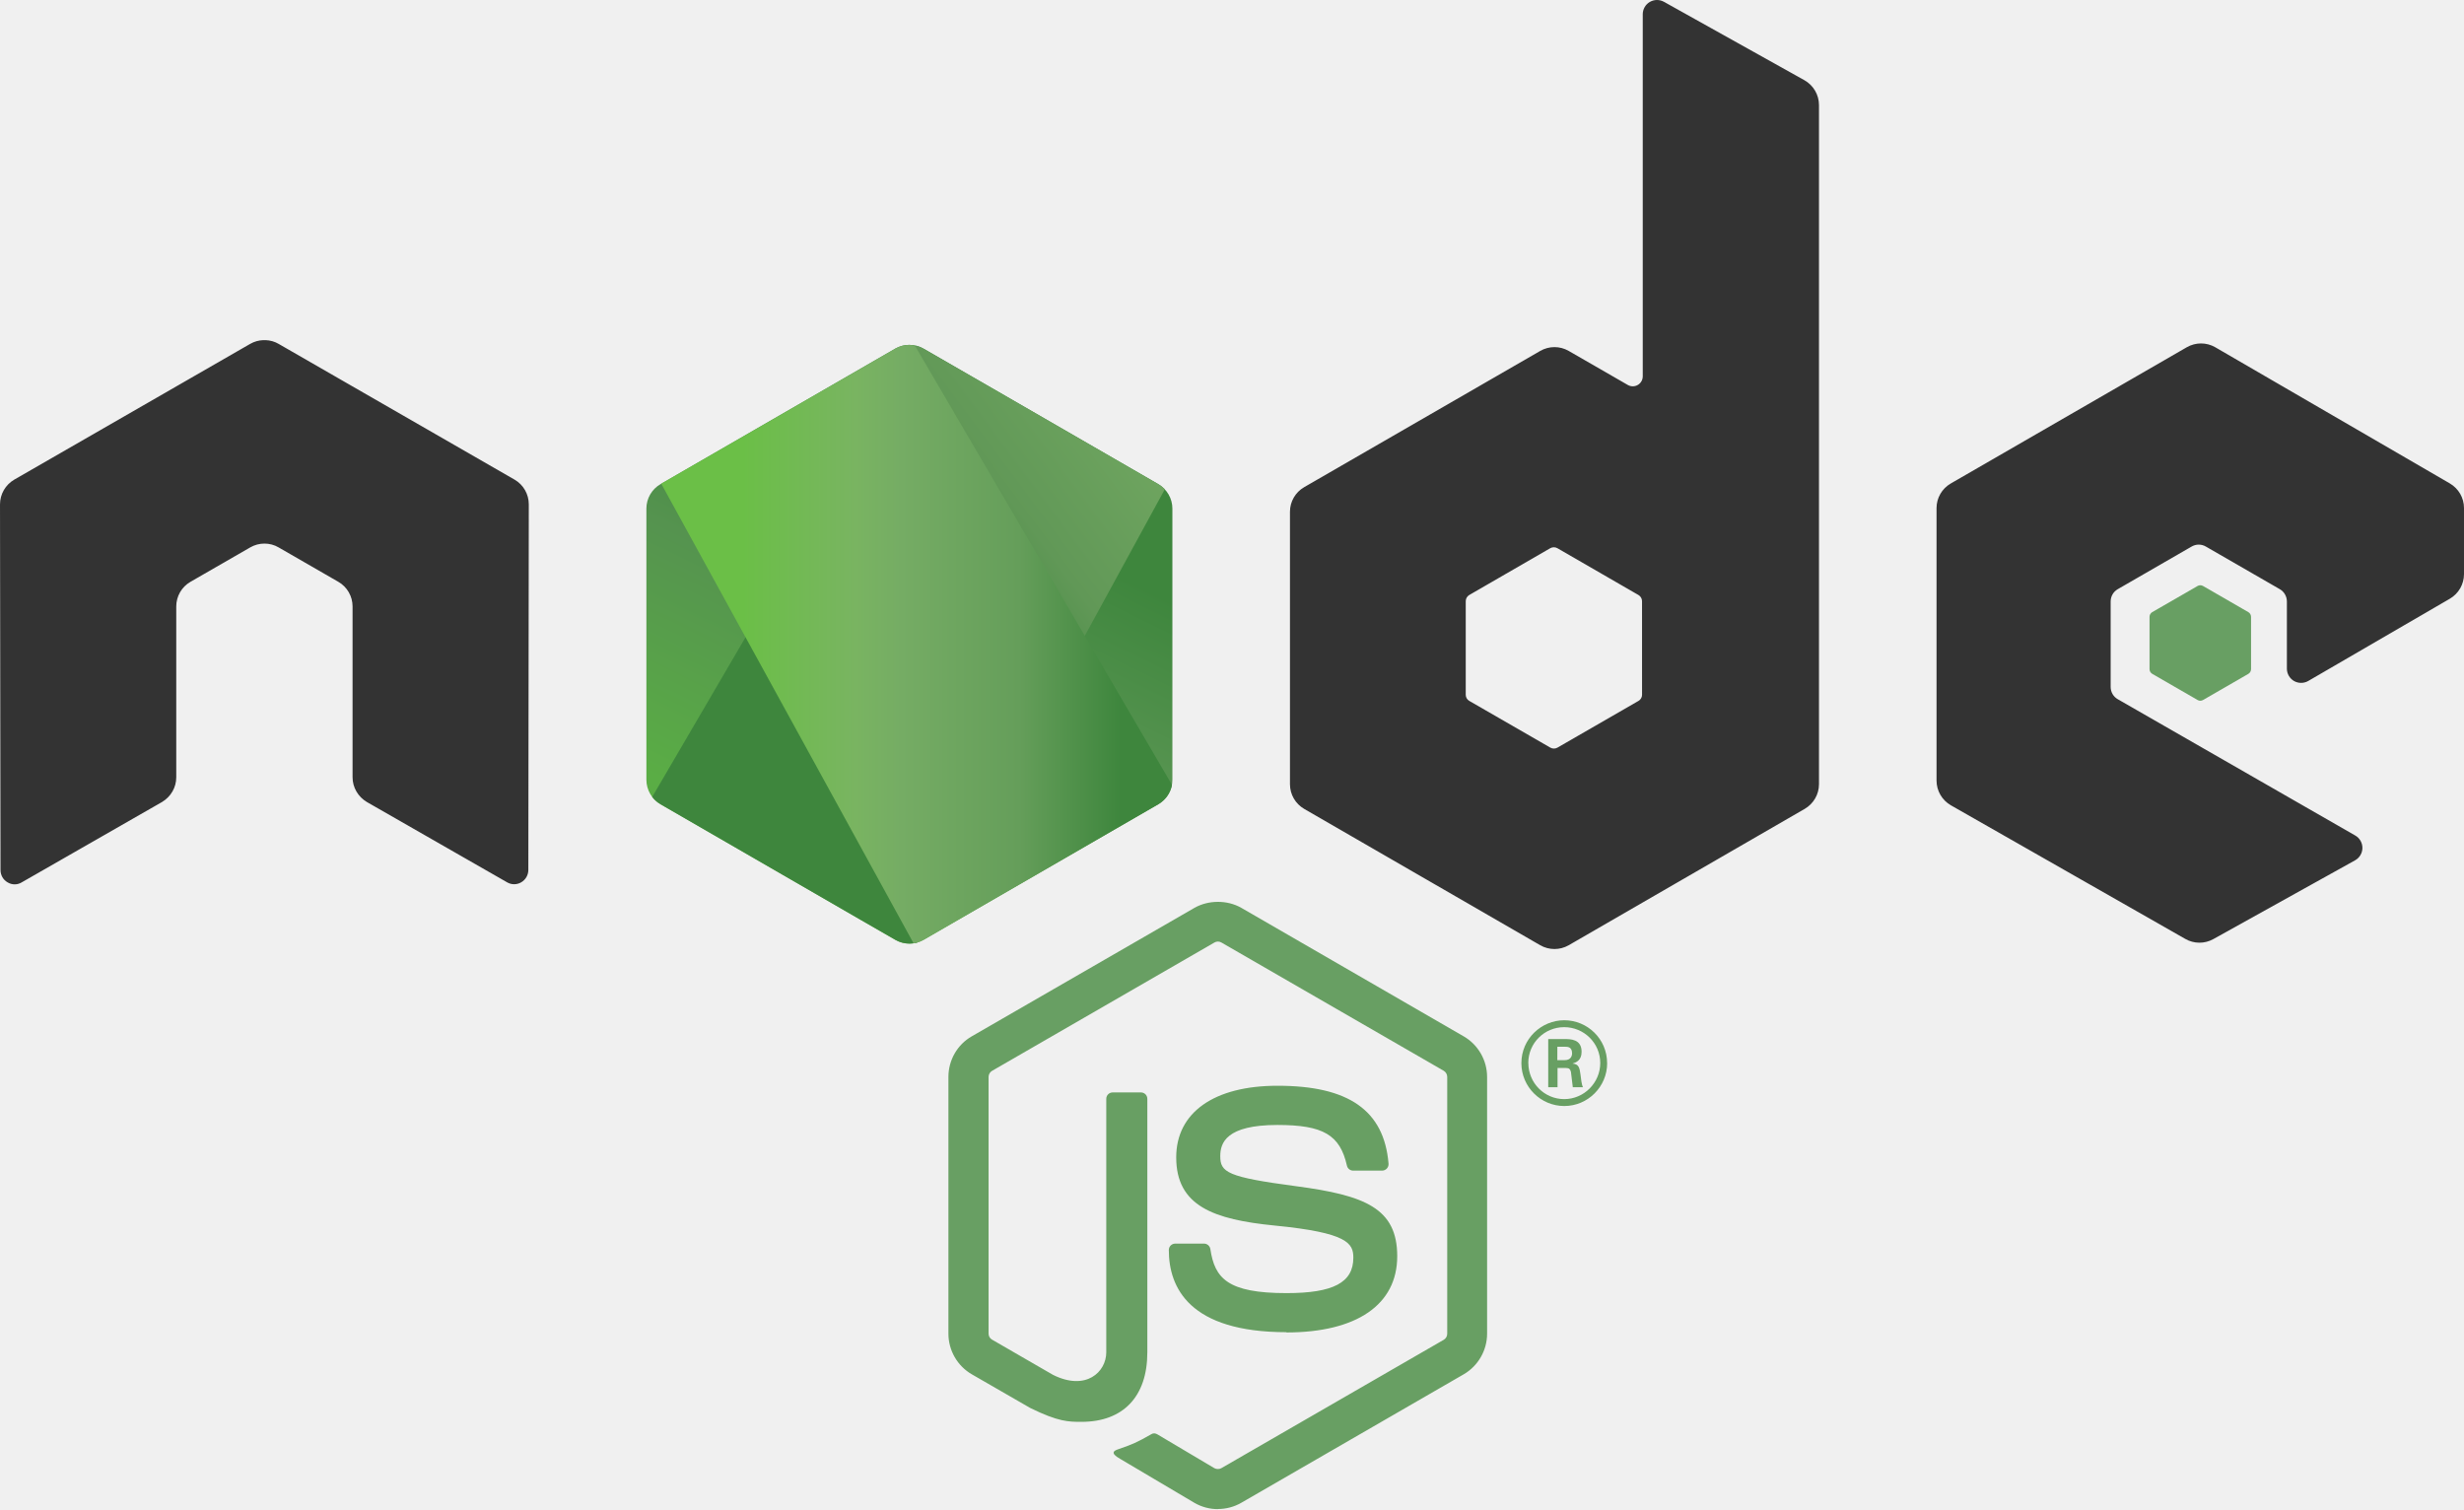
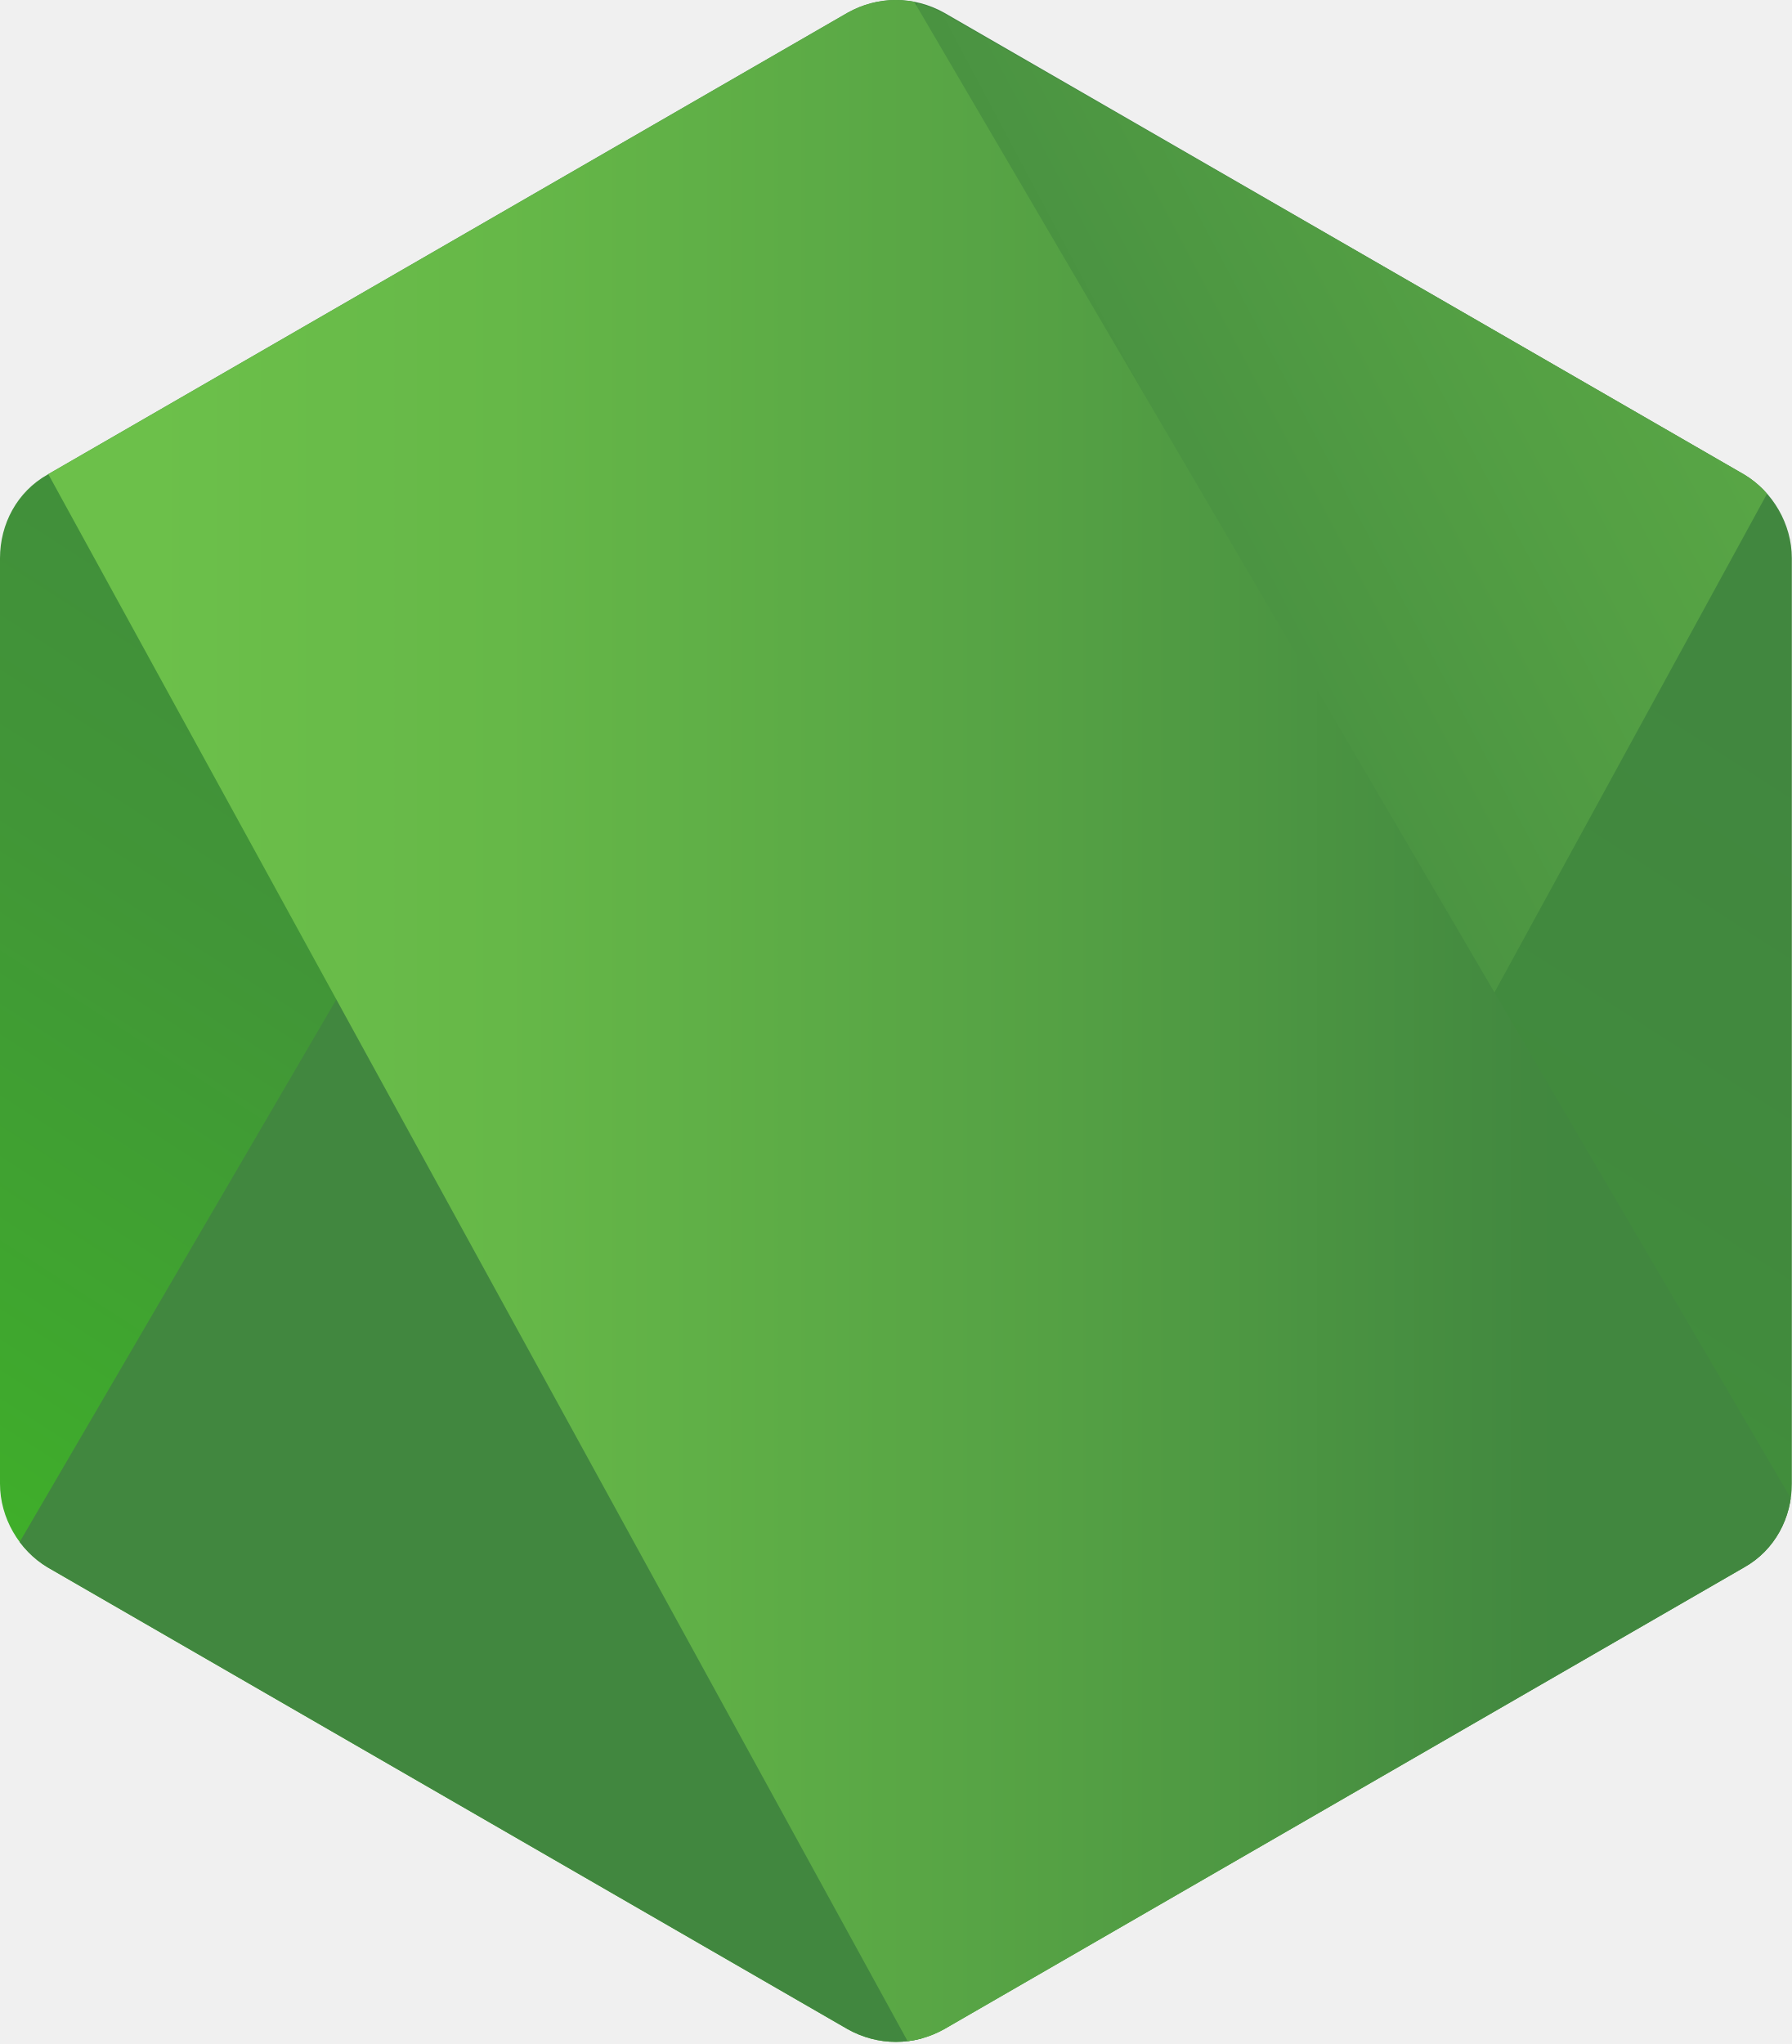
- <svg xmlns="http://www.w3.org/2000/svg" width="589.827" height="361.238" version="1.2" viewBox="0 0 442.37 270.929">
+ <svg xmlns="http://www.w3.org/2000/svg" xmlns:xlink="http://www.w3.org/1999/xlink" width="256px" height="292px" viewBox="0 0 256 292" version="1.1">
  <defs>
-     <clipPath id="a">
-       <path d="M239.03 226.605l-42.13 24.317c-1.578.91-2.546 2.59-2.546 4.406v48.668c0 1.817.968 3.496 2.546 4.406l42.133 24.336c1.575.907 3.517.907 5.09 0l42.126-24.336c1.57-.91 2.54-2.59 2.54-4.406v-48.668c0-1.816-.97-3.496-2.55-4.406l-42.12-24.317c-.79-.453-1.67-.68-2.55-.68-.88 0-1.76.227-2.55.68" />
-     </clipPath>
-     <linearGradient id="b" x1="-.348" x2="1.251" gradientTransform="rotate(116.114 53.1 202.97) scale(86.48)" gradientUnits="userSpaceOnUse">
-       <stop offset=".3" stop-color="#3E863D" />
-       <stop offset=".5" stop-color="#55934F" />
-       <stop offset=".8" stop-color="#5AAD45" />
+     <linearGradient x1="68.188%" y1="17.487%" x2="27.823%" y2="89.755%" id="linearGradient-1">
+       <stop stop-color="#41873F" offset="0%" />
+       <stop stop-color="#418B3D" offset="32.88%" />
+       <stop stop-color="#419637" offset="63.52%" />
+       <stop stop-color="#3FA92D" offset="93.19%" />
+       <stop stop-color="#3FAE2A" offset="100%" />
    </linearGradient>
-     <clipPath id="c">
-       <path d="M195.398 307.086c.403.523.907.976 1.5 1.316l36.14 20.875 6.02 3.46c.9.52 1.926.74 2.934.665.336-.027.672-.09 1-.183l44.434-81.36c-.34-.37-.738-.68-1.184-.94l-27.586-15.93-14.582-8.39c-.414-.24-.863-.41-1.32-.53zm0 0" />
-     </clipPath>
-     <linearGradient id="d" x1="-.456" x2=".582" gradientTransform="rotate(-36.46 550.846 -214.337) scale(132.798)" gradientUnits="userSpaceOnUse">
-       <stop offset=".57" stop-color="#3E863D" />
-       <stop offset=".72" stop-color="#619857" />
-       <stop offset="1" stop-color="#76AC64" />
+     <path d="M134.923,1.832 C130.579,-0.611 125.421,-0.611 121.077,1.832 L6.787,67.801 C2.443,70.244 0,74.859 0,79.745 L0,211.953 C0,216.84 2.715,221.455 6.787,223.898 L121.077,289.866 C125.421,292.31 130.579,292.31 134.923,289.866 L249.213,223.898 C253.557,221.455 256,216.84 256,211.953 L256,79.745 C256,74.859 253.285,70.244 249.213,67.801 L134.923,1.832 L134.923,1.832 Z" id="path-2" />
+     <linearGradient x1="43.277%" y1="55.169%" x2="159.245%" y2="-18.306%" id="linearGradient-4">
+       <stop stop-color="#41873F" offset="13.76%" />
+       <stop stop-color="#54A044" offset="40.32%" />
+       <stop stop-color="#66B848" offset="71.36%" />
+       <stop stop-color="#6CC04A" offset="90.81%" />
    </linearGradient>
-     <clipPath id="e">
-       <path d="M241.066 225.953c-.707.07-1.398.29-2.035.652l-42.01 24.247 45.3 82.51c.63-.09 1.25-.3 1.81-.624l42.13-24.336c1.3-.754 2.19-2.03 2.46-3.476l-46.18-78.89c-.34-.067-.68-.102-1.03-.102-.14 0-.28.007-.42.02" />
-     </clipPath>
-     <linearGradient id="f" x1=".043" x2=".984" gradientTransform="translate(192.862 279.652) scale(97.417)" gradientUnits="userSpaceOnUse">
-       <stop offset=".16" stop-color="#6BBF47" />
-       <stop offset=".38" stop-color="#79B461" />
-       <stop offset=".47" stop-color="#75AC64" />
-       <stop offset=".7" stop-color="#659E5A" />
-       <stop offset=".9" stop-color="#3E863D" />
+     <path d="M134.923,1.832 C130.579,-0.611 125.421,-0.611 121.077,1.832 L6.787,67.801 C2.443,70.244 0,74.859 0,79.745 L0,211.953 C0,216.84 2.715,221.455 6.787,223.898 L121.077,289.866 C125.421,292.31 130.579,292.31 134.923,289.866 L249.213,223.898 C253.557,221.455 256,216.84 256,211.953 L256,79.745 C256,74.859 253.285,70.244 249.213,67.801 L134.923,1.832 L134.923,1.832 Z" id="path-5" />
+     <linearGradient x1="-4.389%" y1="49.997%" x2="101.499%" y2="49.997%" id="linearGradient-7">
+       <stop stop-color="#6CC04A" offset="9.192%" />
+       <stop stop-color="#66B848" offset="28.64%" />
+       <stop stop-color="#54A044" offset="59.68%" />
+       <stop stop-color="#41873F" offset="86.24%" />
    </linearGradient>
  </defs>
-   <path fill="#689f63" d="M218.647 270.93c-1.46 0-2.91-.383-4.19-1.12l-13.337-7.896c-1.992-1.114-1.02-1.508-.363-1.735 2.656-.93 3.195-1.14 6.03-2.75.298-.17.688-.11.993.07l10.246 6.08c.37.2.895.2 1.238 0l39.95-23.06c.37-.21.61-.64.61-1.08v-46.1c0-.46-.24-.87-.618-1.1l-39.934-23.04c-.37-.22-.86-.22-1.23 0l-39.926 23.04c-.387.22-.633.65-.633 1.09v46.1c0 .44.24.86.62 1.07l10.94 6.32c5.94 2.97 9.57-.53 9.57-4.05v-45.5c0-.65.51-1.15 1.16-1.15h5.06c.63 0 1.15.5 1.15 1.15v45.52c0 7.92-4.32 12.47-11.83 12.47-2.31 0-4.13 0-9.21-2.5l-10.48-6.04c-2.59-1.5-4.19-4.3-4.19-7.29v-46.1c0-3 1.6-5.8 4.19-7.28l39.99-23.07c2.53-1.43 5.89-1.43 8.4 0l39.94 23.08c2.58 1.49 4.19 4.28 4.19 7.28v46.1c0 2.99-1.61 5.78-4.19 7.28l-39.94 23.07c-1.28.74-2.73 1.12-4.21 1.12" />
-   <path fill="#689f63" d="M230.987 239.164c-17.48 0-21.145-8.024-21.145-14.754 0-.64.516-1.15 1.157-1.15h5.16c.57 0 1.05.415 1.14.978.78 5.258 3.1 7.91 13.67 7.91 8.42 0 12-1.902 12-6.367 0-2.57-1.02-4.48-14.1-5.76-10.94-1.08-17.7-3.49-17.7-12.24 0-8.06 6.8-12.86 18.19-12.86 12.79 0 19.13 4.44 19.93 13.98.03.33-.09.65-.31.89-.22.23-.53.37-.85.37h-5.19c-.54 0-1.01-.38-1.12-.9-1.25-5.53-4.27-7.3-12.48-7.3-9.19 0-10.26 3.2-10.26 5.6 0 2.91 1.26 3.76 13.66 5.4 12.28 1.63 18.11 3.93 18.11 12.56 0 8.7-7.26 13.69-19.92 13.69m48.66-48.89h1.34c1.1 0 1.31-.77 1.31-1.22 0-1.18-.81-1.18-1.26-1.18h-1.38zm-1.63-3.78h2.97c1.02 0 3.02 0 3.02 2.28 0 1.59-1.02 1.92-1.63 2.12 1.19.08 1.27.86 1.43 1.96.08.69.21 1.88.45 2.28h-1.83c-.05-.4-.33-2.6-.33-2.72-.12-.49-.29-.73-.9-.73h-1.51v3.46h-1.67zm-3.57 4.3c0 3.58 2.89 6.48 6.44 6.48 3.58 0 6.47-2.96 6.47-6.48 0-3.59-2.93-6.44-6.48-6.44-3.5 0-6.44 2.81-6.44 6.43m14.16.03c0 4.24-3.47 7.7-7.7 7.7-4.2 0-7.7-3.42-7.7-7.7 0-4.36 3.58-7.7 7.7-7.7 4.15 0 7.69 3.35 7.69 7.7" />
-   <path fill="#333" fill-rule="evenodd" d="M94.936 90.55c0-1.84-.97-3.53-2.558-4.445l-42.356-24.37c-.715-.42-1.516-.64-2.328-.67h-.438c-.812.03-1.613.25-2.34.67L2.562 86.105C.984 87.025 0 88.715 0 90.555l.093 65.64c0 .91.47 1.76 1.27 2.21.78.48 1.76.48 2.54 0l25.18-14.42c1.59-.946 2.56-2.618 2.56-4.44V108.88c0-1.83.97-3.52 2.555-4.43l10.72-6.174c.796-.46 1.67-.688 2.56-.688.876 0 1.77.226 2.544.687l10.715 6.172c1.586.91 2.56 2.6 2.56 4.43v30.663c0 1.82.983 3.5 2.565 4.44l25.164 14.41c.79.47 1.773.47 2.56 0 .776-.45 1.268-1.3 1.268-2.21zm199.868 34.176c0 .457-.243.88-.64 1.106l-14.548 8.386c-.395.227-.883.227-1.277 0l-14.55-8.386c-.4-.227-.64-.65-.64-1.106V107.93c0-.458.24-.88.63-1.11l14.54-8.4c.4-.23.89-.23 1.29 0l14.55 8.4c.4.23.64.652.64 1.11zM298.734.324c-.794-.442-1.76-.43-2.544.027-.78.46-1.262 1.3-1.262 2.21v65c0 .64-.34 1.23-.894 1.55-.55.32-1.235.32-1.79 0L281.634 63c-1.58-.914-3.526-.914-5.112 0l-42.37 24.453c-1.583.91-2.56 2.6-2.56 4.42v48.92c0 1.83.977 3.51 2.56 4.43l42.37 24.47c1.582.91 3.53.91 5.117 0l42.37-24.48c1.58-.92 2.56-2.6 2.56-4.43V18.863c0-1.856-1.01-3.563-2.63-4.47zm141.093 107.164c1.574-.914 2.543-2.602 2.543-4.422V91.21c0-1.824-.97-3.507-2.547-4.425l-42.1-24.44c-1.59-.92-3.54-.92-5.13 0l-42.36 24.45c-1.59.92-2.56 2.6-2.56 4.43v48.9c0 1.84.99 3.54 2.58 4.45l42.09 23.99c1.55.89 3.45.9 5.02.03l25.46-14.15c.8-.45 1.31-1.3 1.31-2.22 0-.92-.49-1.78-1.29-2.23l-42.62-24.46c-.8-.45-1.29-1.3-1.29-2.21v-15.34c0-.916.48-1.76 1.28-2.216l13.26-7.65c.79-.46 1.76-.46 2.55 0l13.27 7.65c.79.45 1.28 1.3 1.28 2.21v12.06c0 .91.49 1.76 1.28 2.22.79.45 1.77.45 2.56-.01zm0 0" />
-   <path fill="#689f63" fill-rule="evenodd" d="M394.538 105.2c.3-.177.676-.177.98 0l8.13 4.69c.304.176.49.5.49.85v9.39c0 .35-.186.674-.49.85l-8.13 4.69c-.304.177-.68.177-.98 0l-8.125-4.69c-.31-.176-.5-.5-.5-.85v-9.39c0-.35.18-.674.49-.85zm0 0" />
-   <g clip-path="url(#a)" transform="translate(-78.306 -164.016)">
-     <path fill="url(#b)" d="M331.363 246.793l-118.715-58.19-60.87 124.174L270.49 370.97zm0 0" />
-   </g>
-   <g clip-path="url(#c)" transform="translate(-78.306 -164.016)">
-     <path fill="url(#d)" d="M144.07 264.004l83.825 113.453 110.86-81.906-83.83-113.45zm0 0" />
-   </g>
-   <g clip-path="url(#e)" transform="translate(-78.306 -164.016)">
-     <path fill="url(#f)" d="M197.02 225.934v107.43h91.683v-107.43zm0 0" />
+   <g>
+     <path d="M134.923,1.832 C130.579,-0.611 125.421,-0.611 121.077,1.832 L6.787,67.801 C2.443,70.244 1.66898426e-14,74.859 1.66898426e-14,79.745 L1.66898426e-14,211.953 C1.66898426e-14,216.84 2.715,221.455 6.787,223.898 L121.077,289.866 C125.421,292.31 130.579,292.31 134.923,289.866 L249.213,223.898 C253.557,221.455 256,216.84 256,211.953 L256,79.745 C256,74.859 253.285,70.244 249.213,67.801 L134.923,1.832 L134.923,1.832 Z" fill="url(#linearGradient-1)" />
+     <g>
+       <mask id="mask-3" fill="white">
+         <use xlink:href="#path-2" />
+       </mask>
+       <g />
+       <path d="M249.485,67.801 L134.651,1.832 C133.565,1.29 132.208,0.747 131.122,0.475 L2.443,220.912 C3.529,222.269 4.887,223.355 6.244,224.17 L121.077,290.138 C124.335,292.038 128.136,292.581 131.665,291.495 L252.471,70.515 C251.656,69.429 250.571,68.615 249.485,67.801 L249.485,67.801 Z" fill="url(#linearGradient-4)" mask="url(#mask-3)" />
+     </g>
+     <g>
+       <mask id="mask-6" fill="white">
+         <use xlink:href="#path-5" />
+       </mask>
+       <g />
+       <path d="M249.756,223.898 C253.014,221.998 255.457,218.74 256.543,215.211 L130.579,0.204 C127.321,-0.339 123.792,-0.068 120.806,1.832 L6.787,67.529 L129.765,291.767 C131.393,291.495 133.294,290.952 134.923,290.138 L249.756,223.898 L249.756,223.898 Z" fill="url(#linearGradient-7)" mask="url(#mask-6)" />
+     </g>
  </g>
</svg>
